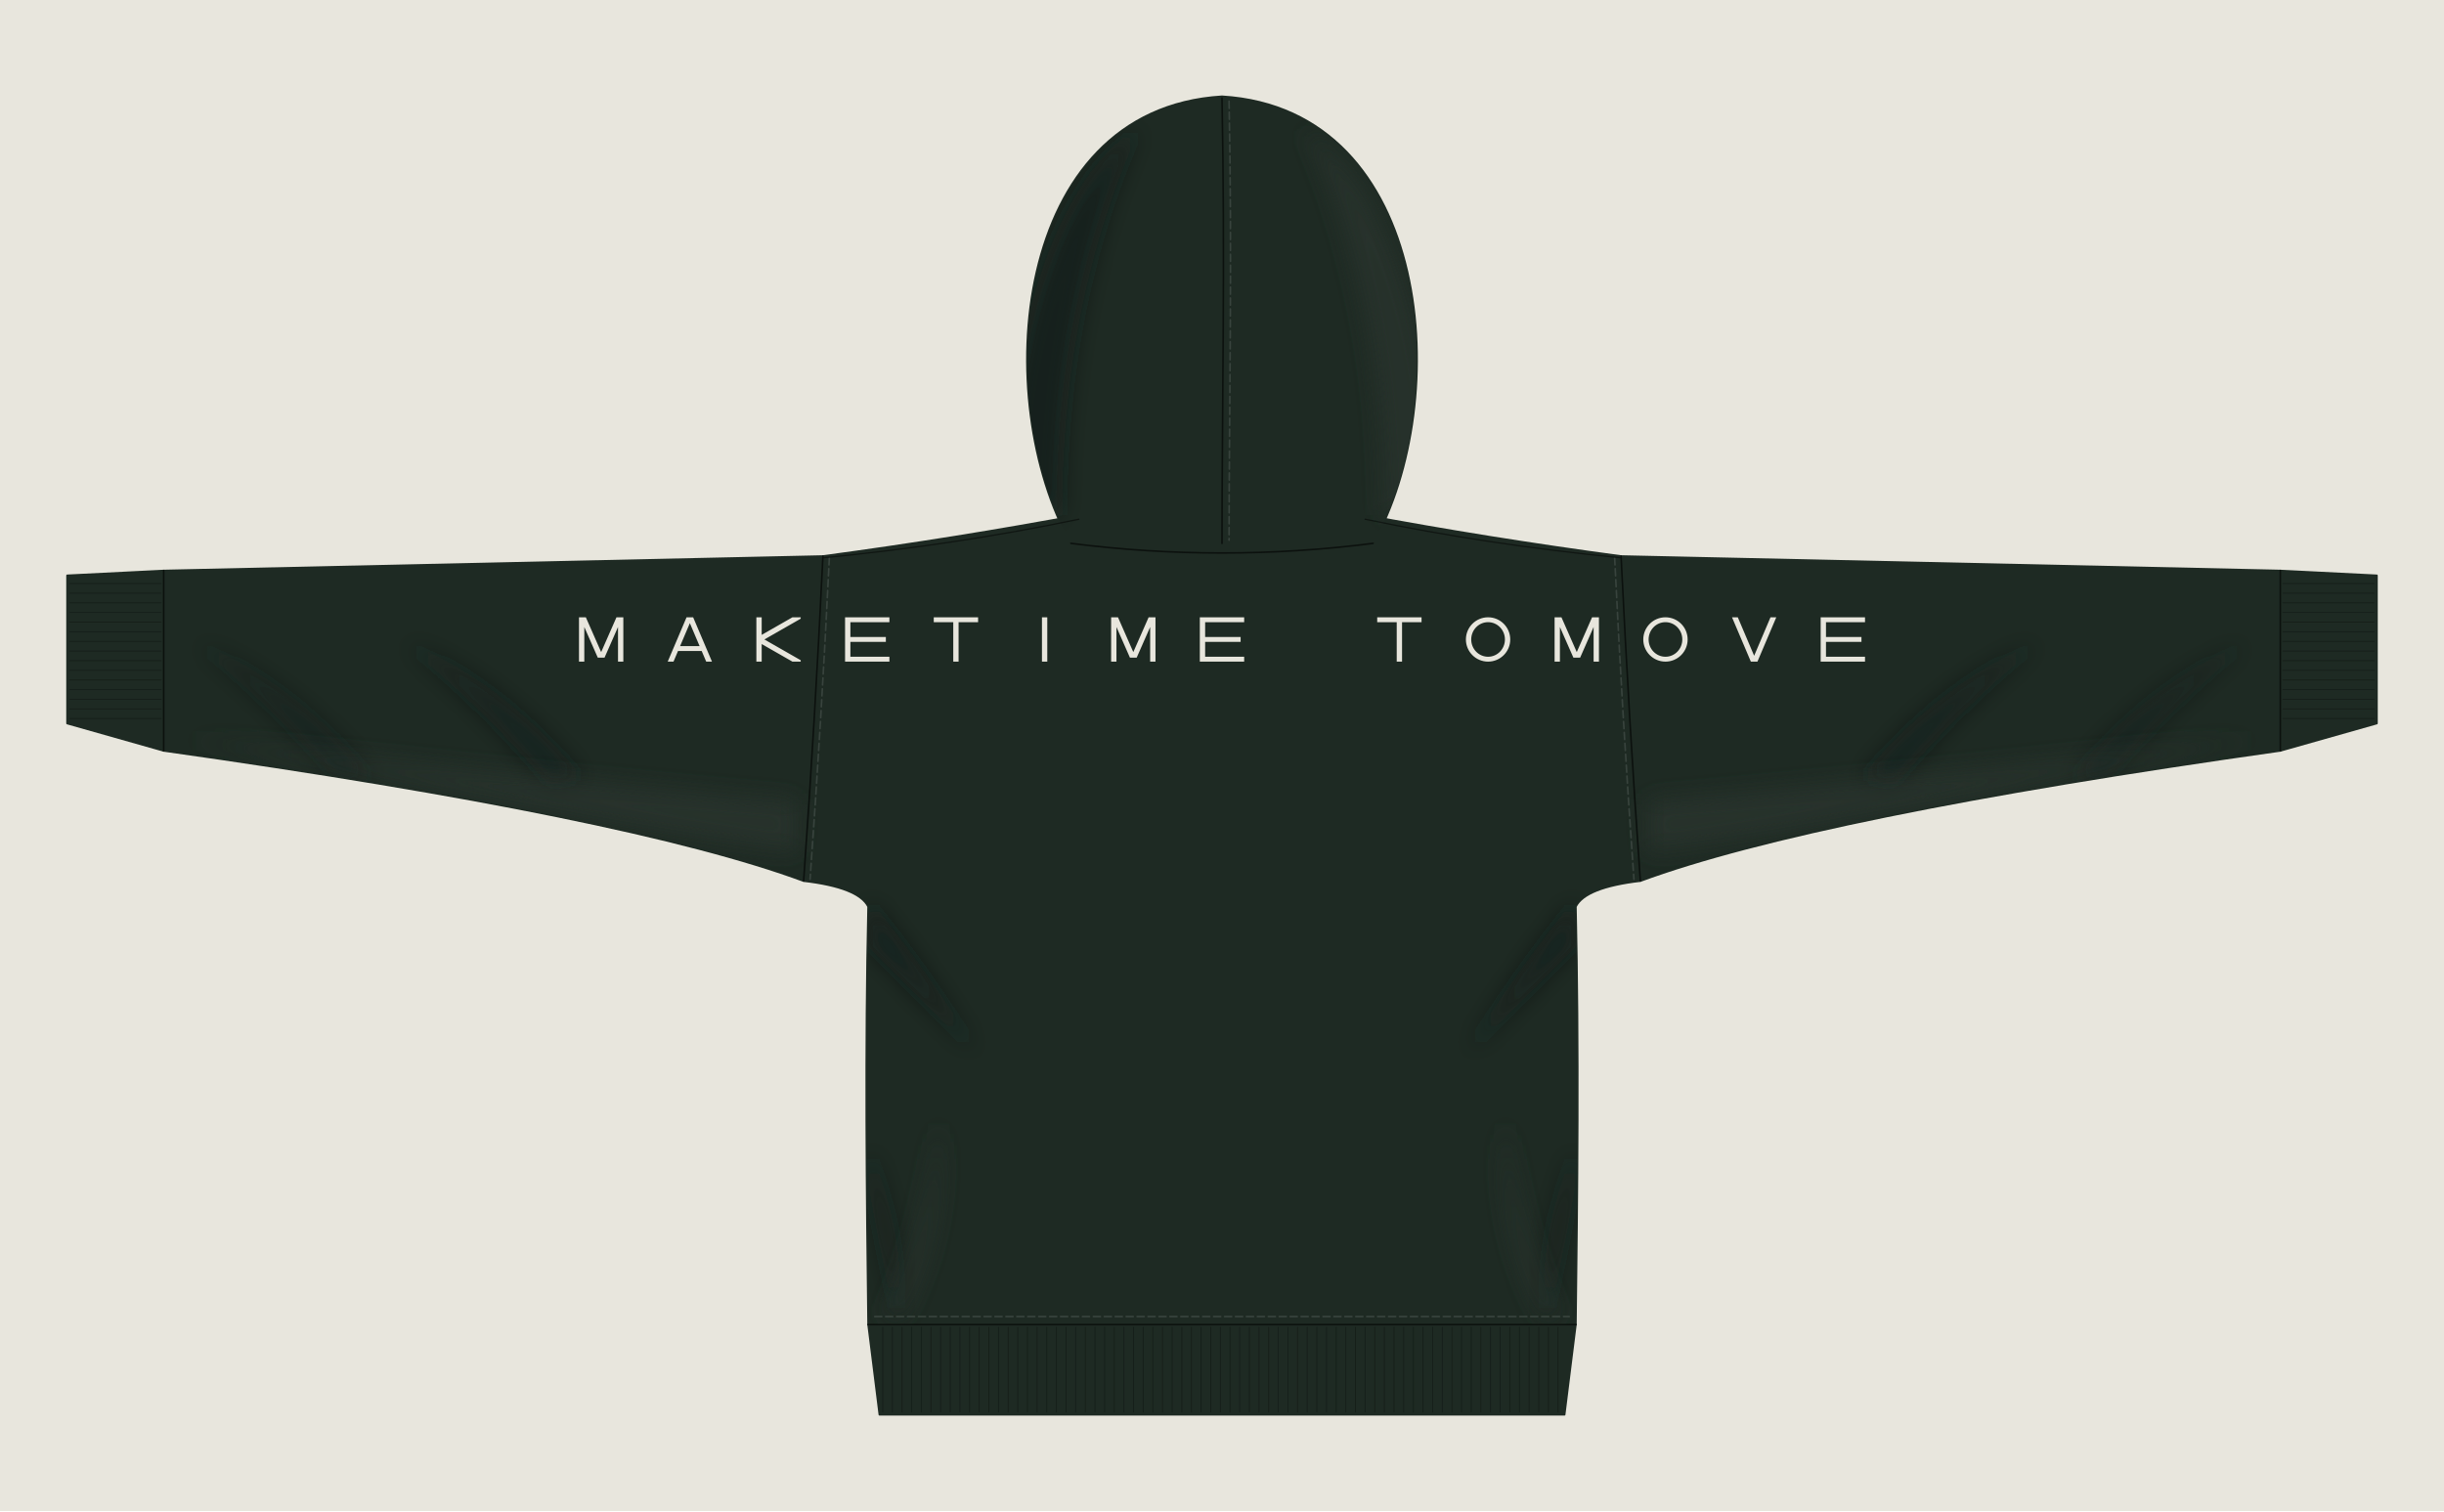
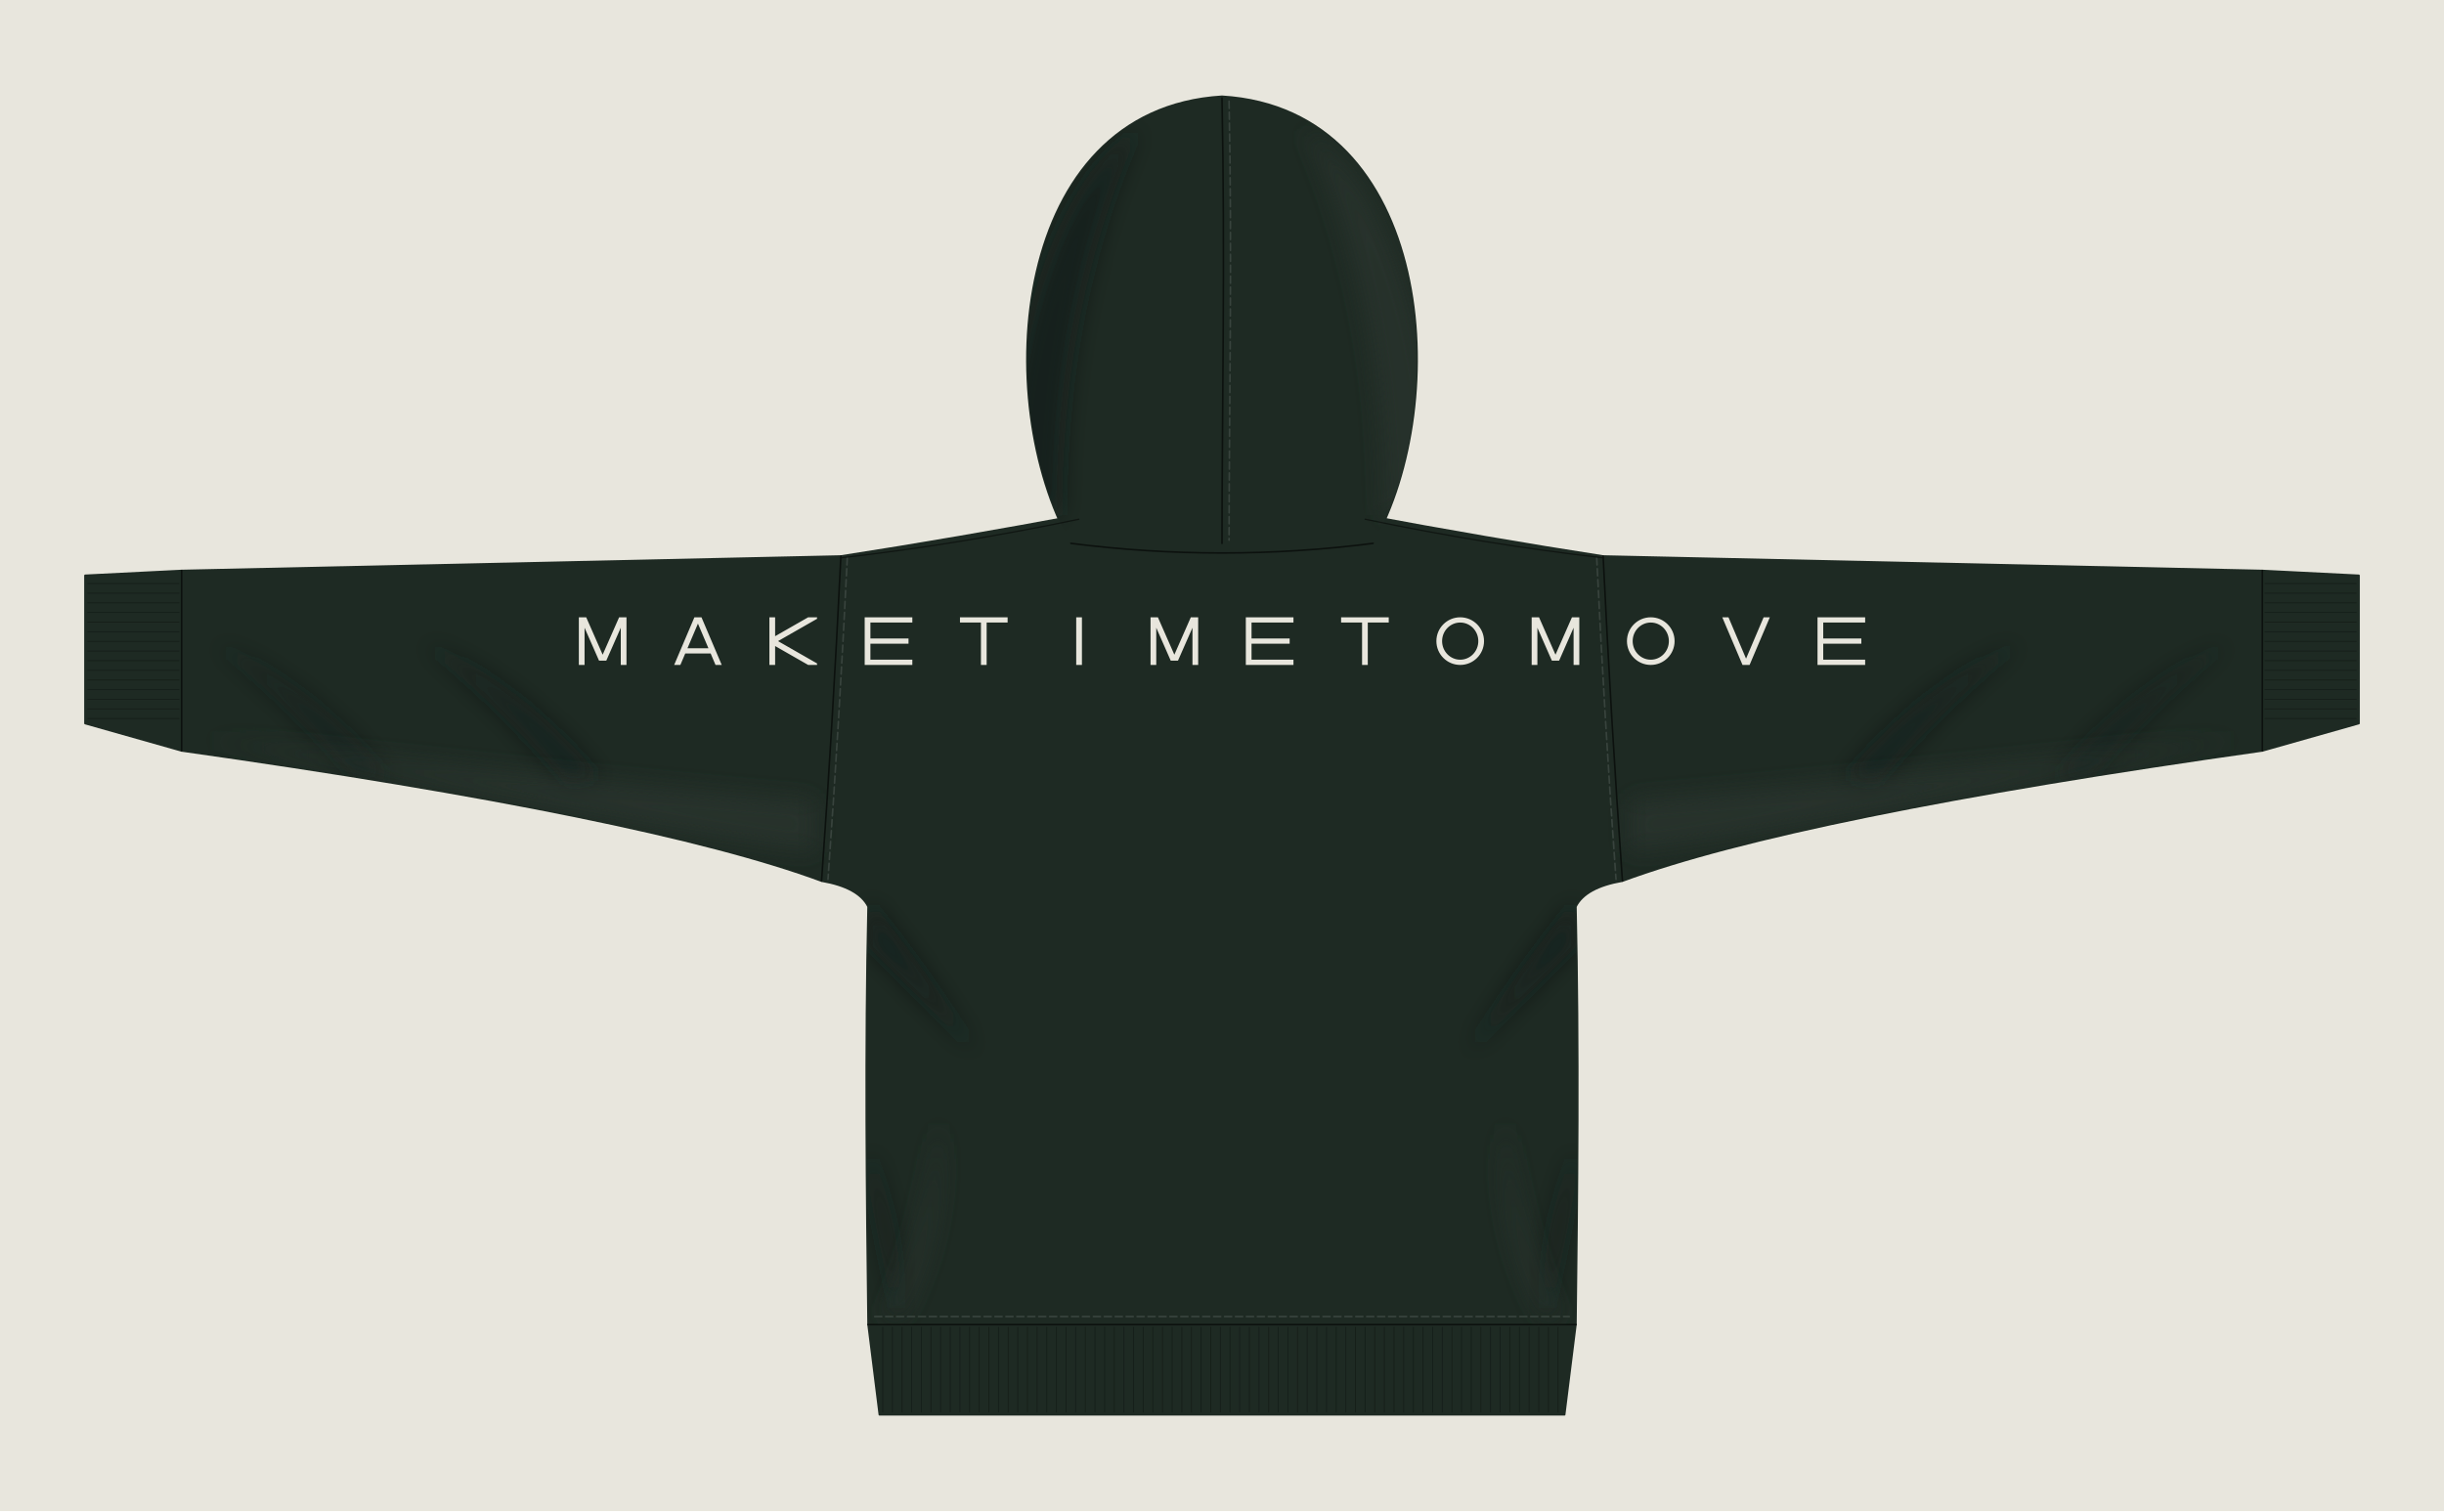
<svg xmlns="http://www.w3.org/2000/svg" viewBox="0 0 76.0 47.0" role="img" aria-label="MTTM mockup · hoodie · moss · back">
  <defs>
    <filter id="soft" x="-50%" y="-50%" width="200%" height="200%">
      <feGaussianBlur stdDeviation="0.35" />
    </filter>
    <filter id="softer" x="-50%" y="-50%" width="200%" height="200%">
      <feGaussianBlur stdDeviation="0.18" />
    </filter>
  </defs>
  <rect width="76.0" height="47.0" fill="#E8E6DD" />
  <path d="M 33.3 16.9 C 30.8 12.5 31.4 3.4 38.0 3.0 C 44.6 3.4 45.2 12.5 42.7 16.9 Z" fill="#1E2A23" stroke="#1E2A23" stroke-width="0.06" />
-   <path d="M 33.7 16.0 Q 29.7 16.75 25.59 17.3 L 5.09 17.75 L 5.09 23.35 Q 19.59 25.4 24.99 27.4 Q 26.7 27.6 27.0 28.2 C 26.9 32.6 26.95 37.2 27.0 41.2 L 49.0 41.2 C 49.05 37.2 49.1 32.6 49.0 28.2 Q 49.3 27.6 51.01 27.4 Q 56.41 25.4 70.91 23.35 L 70.91 17.75 L 50.41 17.3 Q 46.3 16.75 42.3 16.0 Z" fill="#1E2A23" stroke="#1E2A23" stroke-width="0.06" stroke-linejoin="round" />
-   <path d="M 5.09 17.75 L 2.09 17.9 L 2.09 22.5 L 5.09 23.35 Z" fill="#1E2A23" stroke="#1E2A23" stroke-width="0.06" stroke-linejoin="round" />
-   <path d="M 2.170 18.150 L 5.010 18.150 M 2.170 18.450 L 5.010 18.450 M 2.170 18.750 L 5.010 18.750 M 2.170 19.050 L 5.010 19.050 M 2.170 19.350 L 5.010 19.350 M 2.170 19.650 L 5.010 19.650 M 2.170 19.950 L 5.010 19.950 M 2.170 20.250 L 5.010 20.250 M 2.170 20.550 L 5.010 20.550 M 2.170 20.850 L 5.010 20.850 M 2.170 21.150 L 5.010 21.150 M 2.170 21.450 L 5.010 21.450 M 2.170 21.750 L 5.010 21.750 M 2.170 22.050 L 5.010 22.050 M 2.170 22.350 L 5.010 22.350" fill="none" stroke="#101713" stroke-width="0.03" stroke-linecap="round" stroke-linejoin="round" opacity="0.6" />
-   <path d="M 5.09 17.75 L 5.09 23.35" fill="none" stroke="#0C110E" stroke-width="0.05" stroke-linecap="round" stroke-linejoin="round" opacity="1.0" />
-   <path d="M 70.91 17.75 L 73.91 17.9 L 73.91 22.5 L 70.91 23.35 Z" fill="#1E2A23" stroke="#1E2A23" stroke-width="0.06" stroke-linejoin="round" />
-   <path d="M 70.990 18.150 L 73.830 18.150 M 70.990 18.450 L 73.830 18.450 M 70.990 18.750 L 73.830 18.750 M 70.990 19.050 L 73.830 19.050 M 70.990 19.350 L 73.830 19.350 M 70.990 19.650 L 73.830 19.650 M 70.990 19.950 L 73.830 19.950 M 70.990 20.250 L 73.830 20.250 M 70.990 20.550 L 73.830 20.550 M 70.990 20.850 L 73.830 20.850 M 70.990 21.150 L 73.830 21.150 M 70.990 21.450 L 73.830 21.450 M 70.990 21.750 L 73.830 21.750 M 70.990 22.050 L 73.830 22.050 M 70.990 22.350 L 73.830 22.350" fill="none" stroke="#101713" stroke-width="0.03" stroke-linecap="round" stroke-linejoin="round" opacity="0.6" />
-   <path d="M 70.91 17.75 L 70.91 23.35" fill="none" stroke="#0C110E" stroke-width="0.05" stroke-linecap="round" stroke-linejoin="round" opacity="1.0" />
+   <path d="M 33.7 16.0 Q 29.7 16.75 26.148 17.3 L 5.648 17.75 L 5.648 23.35 Q 20.148 25.4 25.548 27.4 Q 26.7 27.6 27.0 28.2 C 26.9 32.6 26.95 37.2 27.0 41.2 L 49.0 41.2 C 49.05 37.2 49.1 32.6 49.0 28.2 Q 49.3 27.6 50.452 27.4 Q 55.852 25.4 70.352 23.35 L 70.352 17.75 L 49.852 17.3 Q 46.3 16.75 42.3 16.0 Z" fill="#1E2A23" stroke="#1E2A23" stroke-width="0.06" stroke-linejoin="round" />
+   <path d="M 5.648 17.75 L 2.648 17.9 L 2.648 22.5 L 5.648 23.35 Z" fill="#1E2A23" stroke="#1E2A23" stroke-width="0.06" stroke-linejoin="round" />
+   <path d="M 2.728 18.150 L 5.568 18.150 M 2.728 18.450 L 5.568 18.450 M 2.728 18.750 L 5.568 18.750 M 2.728 19.050 L 5.568 19.050 M 2.728 19.350 L 5.568 19.350 M 2.728 19.650 L 5.568 19.650 M 2.728 19.950 L 5.568 19.950 M 2.728 20.250 L 5.568 20.250 M 2.728 20.550 L 5.568 20.550 M 2.728 20.850 L 5.568 20.850 M 2.728 21.150 L 5.568 21.150 M 2.728 21.450 L 5.568 21.450 M 2.728 21.750 L 5.568 21.750 M 2.728 22.050 L 5.568 22.050 M 2.728 22.350 L 5.568 22.350" fill="none" stroke="#101713" stroke-width="0.03" stroke-linecap="round" stroke-linejoin="round" opacity="0.6" />
+   <path d="M 5.648 17.75 L 5.648 23.35" fill="none" stroke="#0C110E" stroke-width="0.05" stroke-linecap="round" stroke-linejoin="round" opacity="1.0" />
+   <path d="M 70.352 17.75 L 73.352 17.9 L 73.352 22.5 L 70.352 23.35 Z" fill="#1E2A23" stroke="#1E2A23" stroke-width="0.06" stroke-linejoin="round" />
+   <path d="M 70.432 18.150 L 73.272 18.150 M 70.432 18.450 L 73.272 18.450 M 70.432 18.750 L 73.272 18.750 M 70.432 19.050 L 73.272 19.050 M 70.432 19.350 L 73.272 19.350 M 70.432 19.650 L 73.272 19.650 M 70.432 19.950 L 73.272 19.950 M 70.432 20.250 L 73.272 20.250 M 70.432 20.550 L 73.272 20.550 M 70.432 20.850 L 73.272 20.850 M 70.432 21.150 L 73.272 21.150 M 70.432 21.450 L 73.272 21.450 M 70.432 21.750 L 73.272 21.750 M 70.432 22.050 L 73.272 22.050 M 70.432 22.350 L 73.272 22.350" fill="none" stroke="#101713" stroke-width="0.03" stroke-linecap="round" stroke-linejoin="round" opacity="0.6" />
+   <path d="M 70.352 17.75 L 70.352 23.35" fill="none" stroke="#0C110E" stroke-width="0.05" stroke-linecap="round" stroke-linejoin="round" opacity="1.0" />
  <path d="M 27.0 41.2 L 49.0 41.2 L 48.65 44.0 L 27.35 44.0 Z" fill="#1E2A23" stroke="#1E2A23" stroke-width="0.06" stroke-linejoin="round" />
  <path d="M 27.450 41.280 L 27.450 43.920 M 27.750 41.280 L 27.750 43.920 M 28.050 41.280 L 28.050 43.920 M 28.350 41.280 L 28.350 43.920 M 28.650 41.280 L 28.650 43.920 M 28.950 41.280 L 28.950 43.920 M 29.250 41.280 L 29.250 43.920 M 29.550 41.280 L 29.550 43.920 M 29.850 41.280 L 29.850 43.920 M 30.150 41.280 L 30.150 43.920 M 30.450 41.280 L 30.450 43.920 M 30.750 41.280 L 30.750 43.920 M 31.050 41.280 L 31.050 43.920 M 31.350 41.280 L 31.350 43.920 M 31.650 41.280 L 31.650 43.920 M 31.950 41.280 L 31.950 43.920 M 32.250 41.280 L 32.250 43.920 M 32.550 41.280 L 32.550 43.920 M 32.850 41.280 L 32.850 43.920 M 33.150 41.280 L 33.150 43.920 M 33.450 41.280 L 33.450 43.920 M 33.750 41.280 L 33.750 43.920 M 34.050 41.280 L 34.050 43.920 M 34.350 41.280 L 34.350 43.920 M 34.650 41.280 L 34.650 43.920 M 34.950 41.280 L 34.950 43.920 M 35.250 41.280 L 35.250 43.920 M 35.550 41.280 L 35.550 43.920 M 35.850 41.280 L 35.850 43.920 M 36.150 41.280 L 36.150 43.920 M 36.450 41.280 L 36.450 43.920 M 36.750 41.280 L 36.750 43.920 M 37.050 41.280 L 37.050 43.920 M 37.350 41.280 L 37.350 43.920 M 37.650 41.280 L 37.650 43.920 M 37.950 41.280 L 37.950 43.920 M 38.250 41.280 L 38.250 43.920 M 38.550 41.280 L 38.550 43.920 M 38.850 41.280 L 38.850 43.920 M 39.150 41.280 L 39.150 43.920 M 39.450 41.280 L 39.450 43.920 M 39.750 41.280 L 39.750 43.920 M 40.050 41.280 L 40.050 43.920 M 40.350 41.280 L 40.350 43.920 M 40.650 41.280 L 40.650 43.920 M 40.950 41.280 L 40.950 43.920 M 41.250 41.280 L 41.250 43.920 M 41.550 41.280 L 41.550 43.920 M 41.850 41.280 L 41.850 43.920 M 42.150 41.280 L 42.150 43.920 M 42.450 41.280 L 42.450 43.920 M 42.750 41.280 L 42.750 43.920 M 43.050 41.280 L 43.050 43.920 M 43.350 41.280 L 43.350 43.920 M 43.650 41.280 L 43.650 43.920 M 43.950 41.280 L 43.950 43.920 M 44.250 41.280 L 44.250 43.920 M 44.550 41.280 L 44.550 43.920 M 44.850 41.280 L 44.850 43.920 M 45.150 41.280 L 45.150 43.920 M 45.450 41.280 L 45.450 43.920 M 45.750 41.280 L 45.750 43.920 M 46.050 41.280 L 46.050 43.920 M 46.350 41.280 L 46.350 43.920 M 46.650 41.280 L 46.650 43.920 M 46.950 41.280 L 46.950 43.920 M 47.250 41.280 L 47.250 43.920 M 47.550 41.280 L 47.550 43.920 M 47.850 41.280 L 47.850 43.920 M 48.150 41.280 L 48.150 43.920 M 48.450 41.280 L 48.450 43.920" fill="none" stroke="#101713" stroke-width="0.03" stroke-linecap="round" stroke-linejoin="round" opacity="0.6" />
  <path d="M 27.0 41.2 L 49.0 41.2" fill="none" stroke="#0C110E" stroke-width="0.05" stroke-linecap="round" stroke-linejoin="round" opacity="1.0" />
  <clipPath id="hoodclip">
-     <path d="M 33.7 16.0 Q 29.7 16.75 25.59 17.3 L 5.09 17.75 L 5.09 23.35 Q 19.59 25.4 24.99 27.4 Q 26.7 27.6 27.0 28.2 C 26.9 32.6 26.95 37.2 27.0 41.2 L 49.0 41.2 C 49.05 37.2 49.1 32.6 49.0 28.2 Q 49.3 27.6 51.01 27.4 Q 56.41 25.4 70.91 23.35 L 70.91 17.75 L 50.41 17.3 Q 46.3 16.75 42.3 16.0 Z" />
+     <path d="M 33.7 16.0 Q 29.7 16.75 26.148 17.3 L 5.648 17.75 L 5.648 23.35 Q 20.148 25.4 25.548 27.4 Q 26.7 27.6 27.0 28.2 C 26.9 32.6 26.95 37.2 27.0 41.2 L 49.0 41.2 C 49.05 37.2 49.1 32.6 49.0 28.2 Q 49.3 27.6 50.452 27.4 Q 55.852 25.4 70.352 23.35 L 70.352 17.75 L 49.852 17.3 Q 46.3 16.75 42.3 16.0 Z" />
  </clipPath>
  <g clip-path="url(#hoodclip)">
    <path d="M 27.0 28.0 Q 28.8 30.2 30.4 32.8 Q 28.6 31.0 27.0 29.4 Z" fill="#101713" opacity="0.55" filter="url(#soft)" />
    <path d="M 27.0 35.7 Q 28.2 38.6 27.9 41.2 Q 27.3 38.4 27.0 36.6 Z" fill="#101713" opacity="0.45" filter="url(#soft)" />
-     <path d="M 18.09 24.2 Q 15.59 21.2 12.59 20.0 Q 15.09 22.0 17.09 24.4 Z" fill="#101713" opacity="0.5" filter="url(#soft)" />
-     <path d="M 11.59 24.2 Q 9.09 21.2 6.09 20.0 Q 8.59 22.0 10.59 24.4 Z" fill="#101713" opacity="0.4" filter="url(#soft)" />
-     <path d="M 24.79 24.9 Q 19.59 24.5 5.69 22.95 Q 19.59 25.9 24.79 26.5 Z" fill="#2E3932" opacity="0.55" filter="url(#soft)" />
+     <path d="M 18.648 24.2 Q 16.148 21.2 13.148 20.0 Q 15.648 22.0 17.648 24.4 Z" fill="#101713" opacity="0.5" filter="url(#soft)" />
+     <path d="M 12.148 24.2 Q 9.648 21.2 6.648 20.0 Q 9.148 22.0 11.148 24.4 Z" fill="#101713" opacity="0.4" filter="url(#soft)" />
+     <path d="M 25.348 24.9 Q 20.148 24.5 6.248 22.95 Q 20.148 25.9 25.348 26.5 Z" fill="#2E3932" opacity="0.55" filter="url(#soft)" />
    <path d="M 28.0 41.0 Q 29.5 38.2 29.2 34.8 Q 28.8 38.2 27.5 41.0 Z" fill="#2E3932" opacity="0.5" filter="url(#soft)" />
    <path d="M 49.0 28.0 Q 47.2 30.2 45.6 32.8 Q 47.4 31.0 49.0 29.4 Z" fill="#101713" opacity="0.55" filter="url(#soft)" />
    <path d="M 49.0 35.7 Q 47.8 38.6 48.1 41.2 Q 48.7 38.4 49.0 36.6 Z" fill="#101713" opacity="0.45" filter="url(#soft)" />
-     <path d="M 57.91 24.2 Q 60.41 21.2 63.41 20.0 Q 60.91 22.0 58.91 24.4 Z" fill="#101713" opacity="0.5" filter="url(#soft)" />
-     <path d="M 64.41 24.2 Q 66.91 21.2 69.91 20.0 Q 67.41 22.0 65.41 24.4 Z" fill="#101713" opacity="0.4" filter="url(#soft)" />
-     <path d="M 51.21 24.9 Q 56.41 24.5 70.31 22.95 Q 56.41 25.9 51.21 26.5 Z" fill="#2E3932" opacity="0.55" filter="url(#soft)" />
+     <path d="M 57.352 24.2 Q 59.852 21.2 62.852 20.0 Q 60.352 22.0 58.352 24.4 Z" fill="#101713" opacity="0.5" filter="url(#soft)" />
+     <path d="M 63.852 24.2 Q 66.352 21.2 69.352 20.0 Q 66.852 22.0 64.852 24.4 Z" fill="#101713" opacity="0.4" filter="url(#soft)" />
+     <path d="M 50.652 24.9 Q 55.852 24.5 69.752 22.95 Q 55.852 25.9 50.652 26.5 Z" fill="#2E3932" opacity="0.55" filter="url(#soft)" />
    <path d="M 48.0 41.0 Q 46.5 38.2 46.8 34.8 Q 47.2 38.2 48.5 41.0 Z" fill="#2E3932" opacity="0.5" filter="url(#soft)" />
  </g>
-   <path d="M 25.59 17.3 Q 25.34 22.5 24.99 27.4" fill="none" stroke="#0C110E" stroke-width="0.05" stroke-linecap="round" stroke-linejoin="round" opacity="1.0" />
-   <path d="M 25.79 17.35 Q 25.54 22.5 25.19 27.35" fill="none" stroke="#3B4640" stroke-width="0.05" stroke-dasharray="0.22 0.12" stroke-linecap="round" opacity="0.9" />
-   <path d="M 33.55 16.15 Q 29.7 16.95 25.59 17.35" fill="none" stroke="#0C110E" stroke-width="0.04" stroke-linecap="round" stroke-linejoin="round" opacity="0.8" />
-   <path d="M 50.41 17.3 Q 50.66 22.5 51.01 27.4" fill="none" stroke="#0C110E" stroke-width="0.05" stroke-linecap="round" stroke-linejoin="round" opacity="1.0" />
-   <path d="M 50.21 17.35 Q 50.46 22.5 50.81 27.35" fill="none" stroke="#3B4640" stroke-width="0.05" stroke-dasharray="0.22 0.12" stroke-linecap="round" opacity="0.9" />
-   <path d="M 42.45 16.15 Q 46.3 16.95 50.41 17.35" fill="none" stroke="#0C110E" stroke-width="0.04" stroke-linecap="round" stroke-linejoin="round" opacity="0.8" />
+   <path d="M 26.148 17.3 Q 25.898 22.5 25.548 27.4" fill="none" stroke="#0C110E" stroke-width="0.05" stroke-linecap="round" stroke-linejoin="round" opacity="1.0" />
+   <path d="M 26.348 17.35 Q 26.098 22.5 25.748 27.35" fill="none" stroke="#3B4640" stroke-width="0.05" stroke-dasharray="0.22 0.12" stroke-linecap="round" opacity="0.9" />
+   <path d="M 33.55 16.15 Q 29.7 16.95 26.148 17.35" fill="none" stroke="#0C110E" stroke-width="0.04" stroke-linecap="round" stroke-linejoin="round" opacity="0.8" />
+   <path d="M 49.852 17.3 Q 50.102 22.5 50.452 27.4" fill="none" stroke="#0C110E" stroke-width="0.05" stroke-linecap="round" stroke-linejoin="round" opacity="1.0" />
+   <path d="M 49.652 17.35 Q 49.902 22.5 50.252 27.35" fill="none" stroke="#3B4640" stroke-width="0.05" stroke-dasharray="0.22 0.12" stroke-linecap="round" opacity="0.9" />
+   <path d="M 42.45 16.15 Q 46.3 16.95 49.852 17.35" fill="none" stroke="#0C110E" stroke-width="0.04" stroke-linecap="round" stroke-linejoin="round" opacity="0.8" />
  <path d="M 27.2 40.95 L 48.8 40.95" fill="none" stroke="#3B4640" stroke-width="0.05" stroke-dasharray="0.22 0.12" stroke-linecap="round" opacity="0.9" />
  <clipPath id="hoodupclip">
    <path d="M 33.3 16.9 C 30.8 12.5 31.4 3.4 38.0 3.0 C 44.6 3.4 45.2 12.5 42.7 16.9 Z" />
  </clipPath>
  <g clip-path="url(#hoodupclip)">
    <path d="M 31.2 16.0 C 31.4 10.0 33.0 5.5 35.4 4.0 C 33.6 8.0 33.0 12.0 33.0 16.0 Z" fill="#101713" opacity="0.5" filter="url(#soft)" />
    <path d="M 44.8 16.0 C 44.6 10.0 43.0 5.5 40.6 4.0 C 42.4 8.0 43.0 12.0 43.0 16.0 Z" fill="#2E3932" opacity="0.5" filter="url(#soft)" />
  </g>
  <path d="M 38.0 3.05 C 38.1 8.0 38.0 13.0 38.0 16.9" fill="none" stroke="#0C110E" stroke-width="0.05" stroke-linecap="round" stroke-linejoin="round" opacity="1.0" />
  <path d="M 38.22 3.15 C 38.32 8.0 38.22 13.0 38.22 16.8" fill="none" stroke="#3B4640" stroke-width="0.05" stroke-dasharray="0.22 0.12" stroke-linecap="round" opacity="0.9" />
  <path d="M 33.3 16.9 Q 38.0 17.5 42.7 16.9" fill="none" stroke="#0C110E" stroke-width="0.05" stroke-linecap="round" stroke-linejoin="round" opacity="1.0" />
-   <svg x="18" y="19.2" width="40" height="1.379" viewBox="-50 0 2900 100" role="img" aria-label="Make Time To Move">
-     <path fill="#E8E6DD" d="M-50 100H-38V21.93L-7.61 91H7.61L38 21.93V100H50V0H34.54L0 78.5L-34.54 0H-50Z M192.58 0 150.08 100H163.12L173.32 76H226.68L236.88 100H249.92L207.42 0ZM177.99 65 200 13.22 222.01 65H177.99Z M350 100H362V60.34L431.32 100H450V96.86L368.08 50L450 3.14V0H431.32L362 39.66V0H350Z M550 100H650V89H562V55.5H642V44.5H562V11H650V0H550Z M750 11H794V100H806V11H850V0H750Z M994 100H1006V0H994Z M1150 100H1162V21.93L1192.39 91H1207.61L1238 21.93V100H1250V0H1234.54L1200 78.5L1165.46 0H1150Z M1350 100H1450V89H1362V55.5H1442V44.5H1362V11H1450V0H1350Z M1750 11H1794V100H1806V11H1850V0H1750Z M2000 100C2027.61 100 2050 77.61 2050 50C2050 22.39 2027.61 0 2000 0C1972.39 0 1950 22.39 1950 50C1950 77.61 1972.39 100 2000 100ZM2000 89C1979.01 89 1962 71.54 1962 50C1962 28.46 1979.01 11 2000 11C2020.99 11 2038 28.46 2038 50C2038 71.54 2020.99 89 2000 89Z M2150 100H2162V21.93L2192.39 91H2207.61L2238 21.93V100H2250V0H2234.54L2200 78.5L2165.46 0H2150Z M2400 100C2427.61 100 2450 77.61 2450 50C2450 22.39 2427.61 0 2400 0C2372.39 0 2350 22.39 2350 50C2350 77.61 2372.39 100 2400 100ZM2400 89C2379.01 89 2362 71.54 2362 50C2362 28.46 2379.01 11 2400 11C2420.99 11 2438 28.46 2438 50C2438 71.54 2420.99 89 2400 89Z M2636.88 0 2600 86.78 2563.12 0H2550.08L2592.58 100H2607.42L2649.92 0H2636.88Z M2750 100H2850V89H2762V55.5H2842V44.5H2762V11H2850V0H2750Z" />
+   <svg x="18" y="19.2" width="40" height="1.482" viewBox="-50 0 2700 100" role="img" aria-label="Make Time To Move">
+     <path fill="#E8E6DD" d="M-50 100H-38V21.93L-7.61 91H7.61L38 21.93V100H50V0H34.54L0 78.5L-34.54 0H-50Z M192.58 0 150.08 100H163.12L173.32 76H226.68L236.88 100H249.92L207.42 0ZM177.99 65 200 13.22 222.01 65H177.99Z M350 100H362V60.34L431.32 100H450V96.86L368.08 50L450 3.14V0H431.32L362 39.66V0H350Z M550 100H650V89H562V55.5H642V44.5H562V11H650V0H550Z M750 11H794V100H806V11H850V0H750Z M994 100H1006V0H994Z M1150 100H1162V21.93L1192.39 91H1207.61L1238 21.93V100H1250V0H1234.54L1200 78.5L1165.46 0H1150Z M1350 100H1450V89H1362V55.5H1442V44.5H1362V11H1450V0H1350Z M1550 11H1594V100H1606V11H1650V0H1550Z M1800 100C1827.61 100 1850 77.61 1850 50C1850 22.39 1827.61 0 1800 0C1772.39 0 1750 22.39 1750 50C1750 77.61 1772.39 100 1800 100ZM1800 89C1779.01 89 1762 71.54 1762 50C1762 28.46 1779.01 11 1800 11C1820.99 11 1838 28.46 1838 50C1838 71.54 1820.99 89 1800 89Z M1950 100H1962V21.93L1992.39 91H2007.61L2038 21.93V100H2050V0H2034.54L2000 78.5L1965.46 0H1950Z M2200 100C2227.61 100 2250 77.61 2250 50C2250 22.39 2227.61 0 2200 0C2172.39 0 2150 22.39 2150 50C2150 77.61 2172.39 100 2200 100ZM2200 89C2179.01 89 2162 71.54 2162 50C2162 28.46 2179.01 11 2200 11C2220.99 11 2238 28.46 2238 50C2238 71.54 2220.99 89 2200 89Z M2436.88 0 2400 86.78 2363.12 0H2350.08L2392.58 100H2407.42L2449.92 0H2436.88Z M2550 100H2650V89H2562V55.5H2642V44.5H2562V11H2650V0H2550Z" />
  </svg>
</svg>
